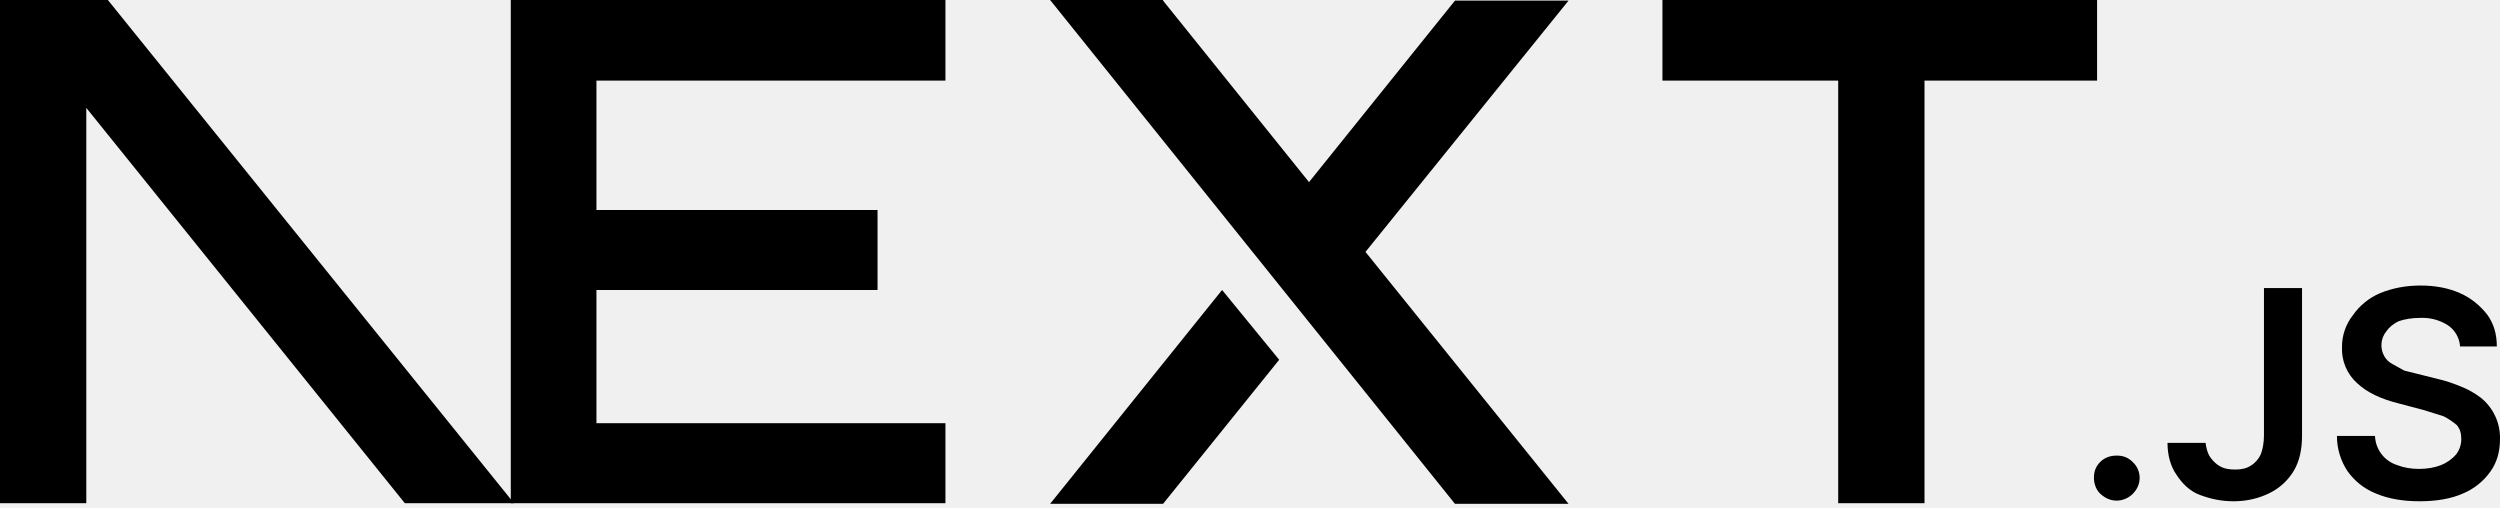
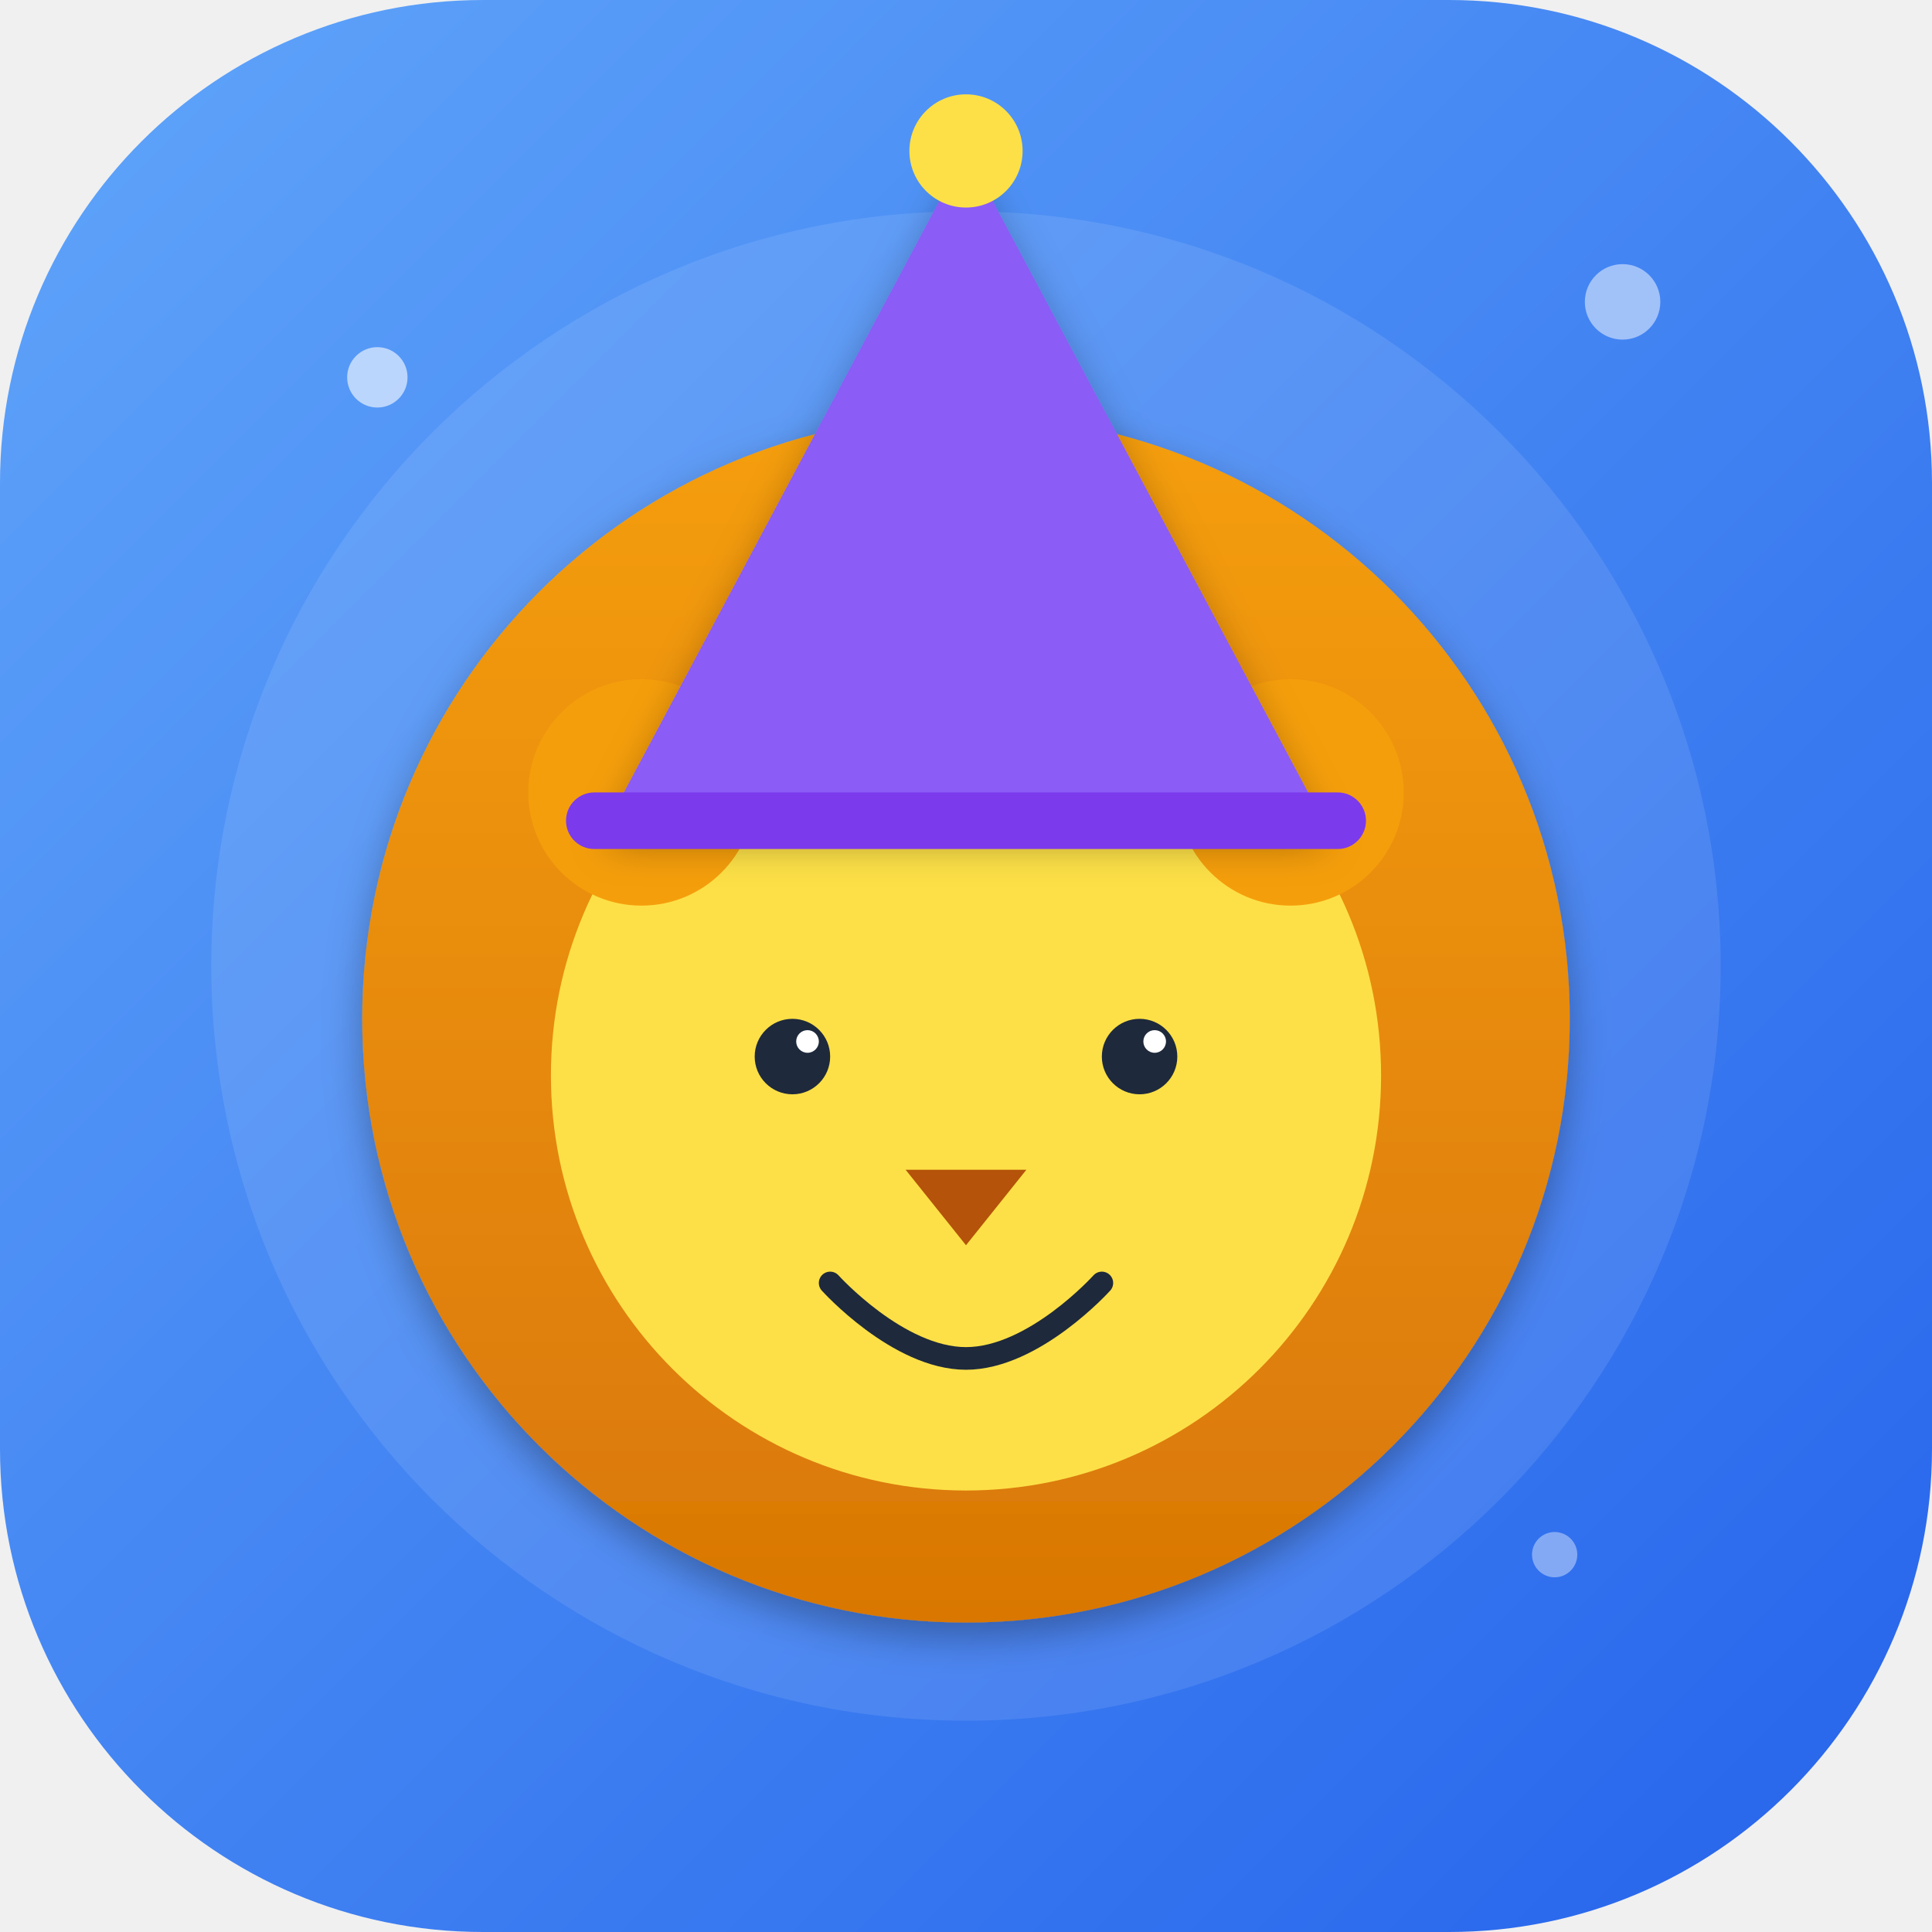
- <svg xmlns="http://www.w3.org/2000/svg" fill="none" viewBox="0 0 394 80">
-   <path fill="#000" d="M262 0h68.5v12.7h-27.2v66.6h-13.6V12.7H262V0ZM149 0v12.7H94v20.4h44.3v12.6H94v21h55v12.6H80.5V0h68.7zm34.3 0h-17.8l63.8 79.4h17.9l-32-39.7 32-39.6h-17.9l-23 28.6-23-28.6zm18.3 56.7-9-11-27.1 33.7h17.8l18.3-22.7z" />
-   <path fill="#000" d="M81 79.3 17 0H0v79.3h13.6V17l50.2 62.3H81Zm252.6-.4c-1 0-1.8-.4-2.5-1s-1.1-1.6-1.1-2.6.3-1.8 1-2.5 1.6-1 2.6-1 1.8.3 2.5 1a3.4 3.4 0 0 1 .6 4.3 3.7 3.7 0 0 1-3 1.8zm23.2-33.5h6v23.3c0 2.1-.4 4-1.3 5.5a9.1 9.1 0 0 1-3.8 3.5c-1.6.8-3.5 1.3-5.7 1.3-2 0-3.7-.4-5.3-1s-2.8-1.8-3.7-3.2c-.9-1.3-1.4-3-1.4-5h6c.1.8.3 1.6.7 2.2s1 1.2 1.6 1.5c.7.4 1.5.5 2.4.5 1 0 1.8-.2 2.4-.6a4 4 0 0 0 1.6-1.8c.3-.8.5-1.8.5-3V45.5zm30.9 9.1a4.4 4.4 0 0 0-2-3.3 7.5 7.5 0 0 0-4.3-1.1c-1.3 0-2.4.2-3.3.5-.9.4-1.6 1-2 1.6a3.5 3.5 0 0 0-.3 4c.3.5.7.9 1.3 1.2l1.8 1 2 .5 3.2.8c1.3.3 2.5.7 3.7 1.2a13 13 0 0 1 3.2 1.8 8.1 8.1 0 0 1 3 6.5c0 2-.5 3.7-1.5 5.1a10 10 0 0 1-4.4 3.5c-1.8.8-4.1 1.2-6.8 1.2-2.6 0-4.9-.4-6.8-1.2-2-.8-3.4-2-4.5-3.5a10 10 0 0 1-1.7-5.6h6a5 5 0 0 0 3.5 4.6c1 .4 2.2.6 3.4.6 1.3 0 2.5-.2 3.5-.6 1-.4 1.8-1 2.4-1.7a4 4 0 0 0 .8-2.4c0-.9-.2-1.6-.7-2.2a11 11 0 0 0-2.1-1.4l-3.2-1-3.8-1c-2.8-.7-5-1.7-6.6-3.2a7.2 7.2 0 0 1-2.4-5.7 8 8 0 0 1 1.7-5 10 10 0 0 1 4.3-3.5c2-.8 4-1.2 6.4-1.2 2.3 0 4.4.4 6.2 1.2 1.8.8 3.2 2 4.3 3.4 1 1.4 1.5 3 1.5 5h-5.8z" />
+ <svg xmlns="http://www.w3.org/2000/svg" width="512" height="512" viewBox="0 0 512 512" fill="none">
+   <defs>
+     <linearGradient id="skyGrad" x1="0%" y1="0%" x2="100%" y2="100%">
+       <stop offset="0%" style="stop-color:#60A5FA;stop-opacity:1" />
+       <stop offset="100%" style="stop-color:#2563EB;stop-opacity:1" />
+     </linearGradient>
+     <linearGradient id="lionMane" x1="0%" y1="0%" x2="0%" y2="100%">
+       <stop offset="0%" style="stop-color:#F59E0B;stop-opacity:1" />
+       <stop offset="100%" style="stop-color:#D97706;stop-opacity:1" />
+     </linearGradient>
+     <filter id="shadow" x="-20%" y="-20%" width="140%" height="140%">
+       <feGaussianBlur in="SourceAlpha" stdDeviation="5" />
+       <feOffset dx="0" dy="4" result="offsetblur" />
+       <feComponentTransfer>
+         <feFuncA type="linear" slope="0.3" />
+       </feComponentTransfer>
+       <feMerge>
+         <feMergeNode />
+         <feMergeNode in="SourceGraphic" />
+       </feMerge>
+     </filter>
+   </defs>
+   <rect width="512" height="512" rx="128" fill="url(#skyGrad)" />
+   <circle cx="256" cy="256" r="200" fill="white" fill-opacity="0.1" />
+   <circle cx="256" cy="270" r="160" fill="url(#lionMane)" filter="url(#shadow)" />
+   <circle cx="256" cy="285" r="110" fill="#FDE047" />
+   <circle cx="170" cy="210" r="30" fill="#F59E0B" />
+   <circle cx="342" cy="210" r="30" fill="#F59E0B" />
+   <path d="M256 40L160 220H352L256 40Z" fill="#8B5CF6" filter="url(#shadow)" />
+   <rect x="150" y="210" width="212" height="15" rx="7.5" fill="#7C3AED" />
+   <circle cx="256" cy="40" r="15" fill="#FDE047">
+     <animate attributeName="opacity" values="1;0.5;1" dur="2s" repeatCount="indefinite" />
+   </circle>
+   <circle cx="210" cy="280" r="10" fill="#1E293B" />
+   <circle cx="302" cy="280" r="10" fill="#1E293B" />
+   <circle cx="214" cy="276" r="3" fill="white" />
+   <circle cx="306" cy="276" r="3" fill="white" />
+   <path d="M240 310H272L256 330L240 310Z" fill="#B45309" rx="4" />
+   <path d="M220 340C220 340 238 360 256 360C274 360 292 340 292 340" stroke="#1E293B" stroke-width="6" stroke-linecap="round" />
+   <circle cx="100" cy="100" r="8" fill="white" fill-opacity="0.6" />
+   <circle cx="412" cy="412" r="6" fill="white" fill-opacity="0.4" />
+   <circle cx="430" cy="80" r="10" fill="white" fill-opacity="0.5" />
</svg>
